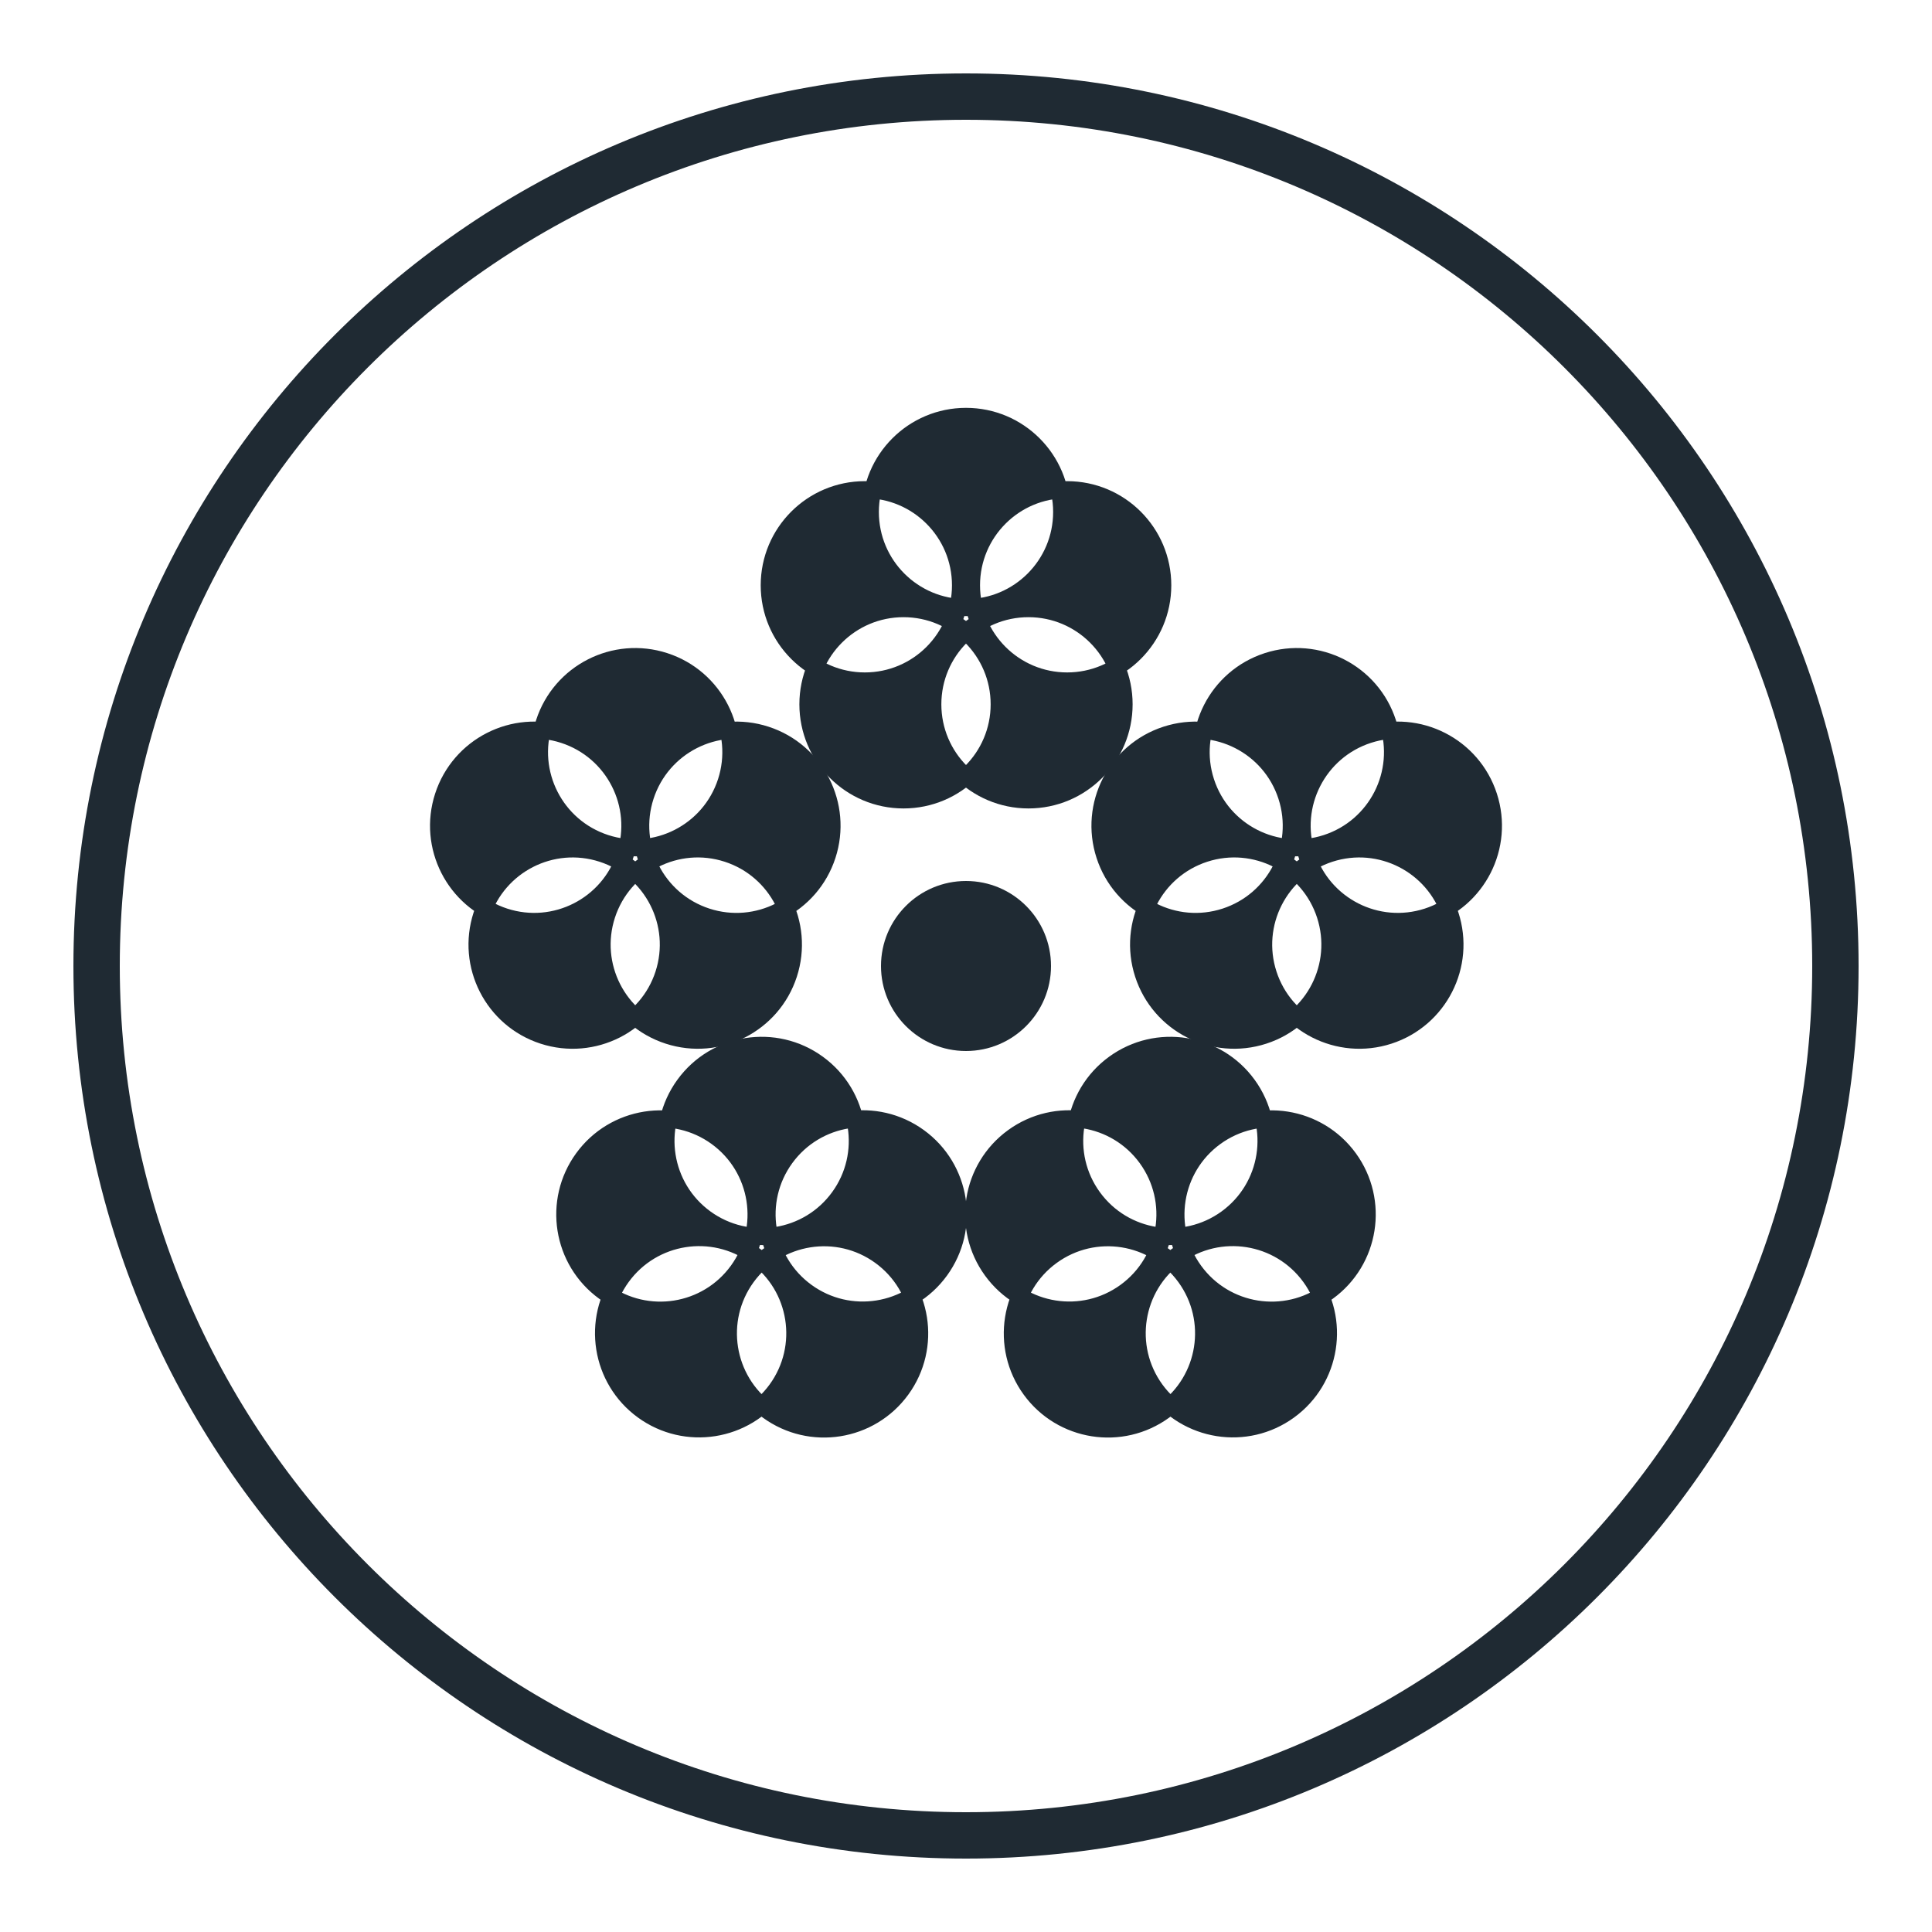
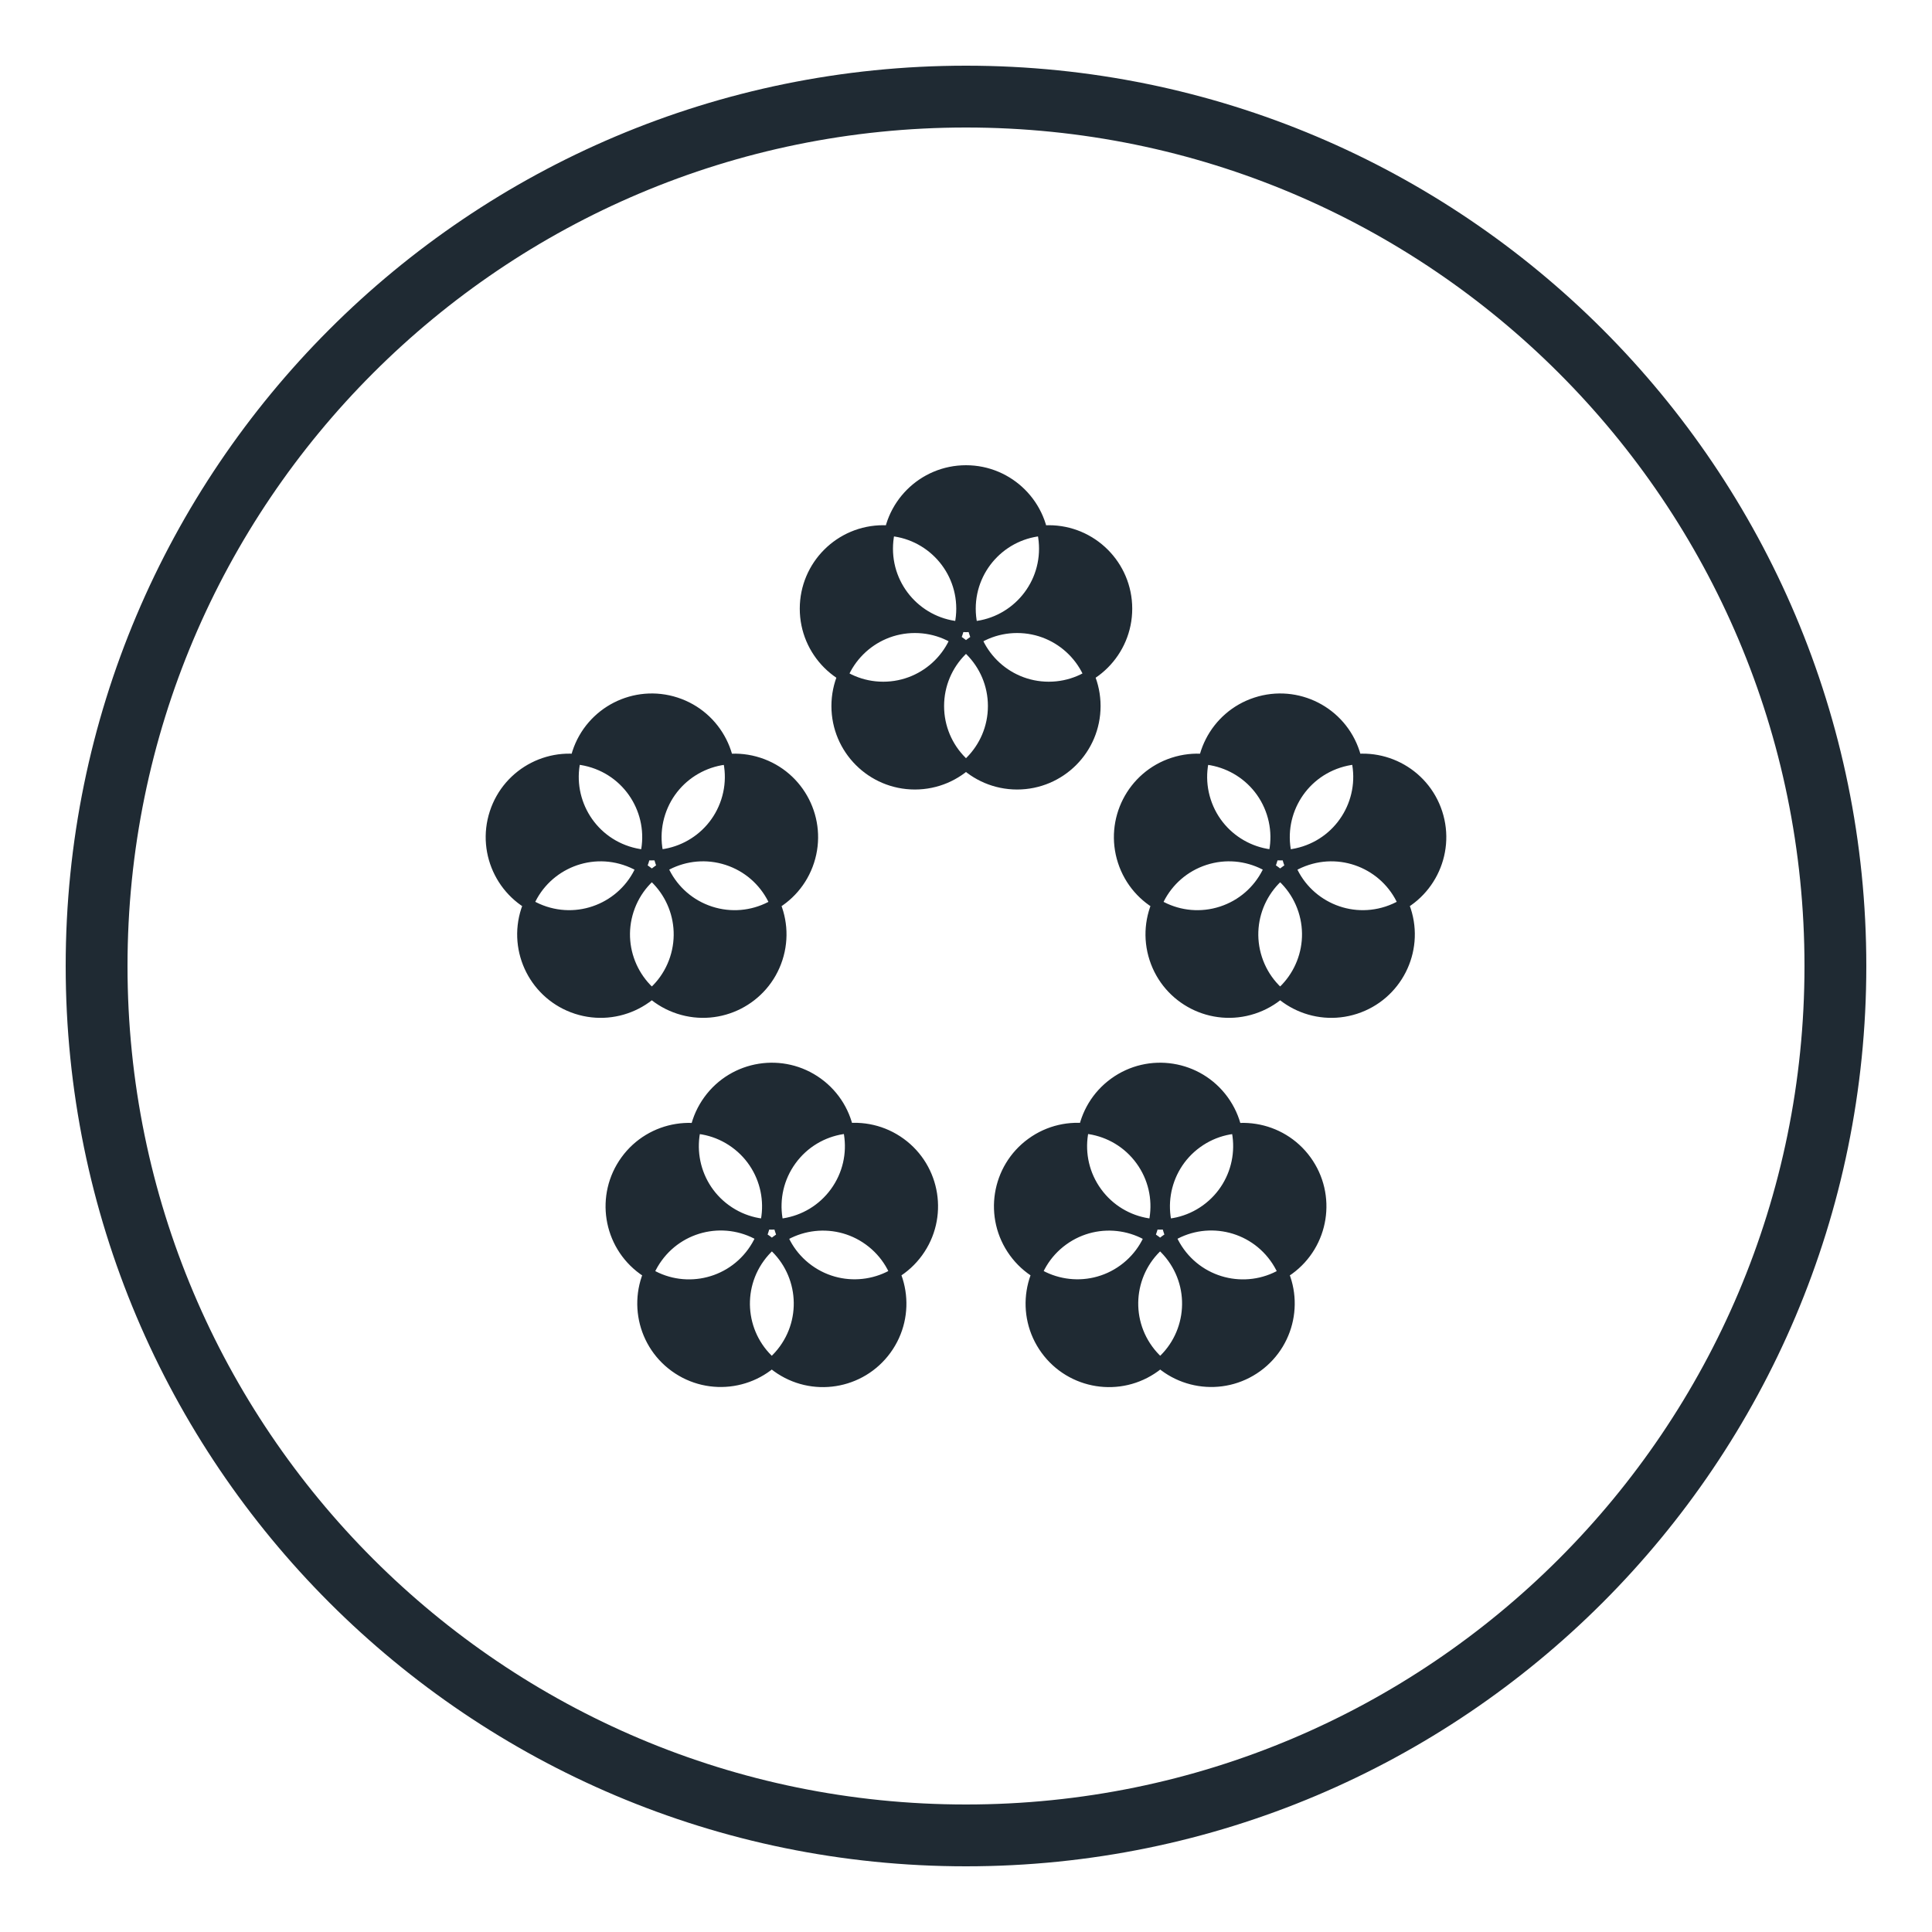
<svg xmlns="http://www.w3.org/2000/svg" viewBox="0 0 100 100" width="100" height="100">
-   <g fill="#1f2a33" stroke="#1f2a33" stroke-width="0.8">
-     <circle cx="50" cy="50" r="45" fill="none" stroke-width="2.4" />
-     <path transform="translate(50 32) rotate(0) scale(1.1)" d="M4.5 -5 A4.5 4.5 0 1 1 -4.5 -5 A4.5 4.5 0 1 1 4.5 -5 Z M9.26 -1.55 A4.5 4.5 0 1 1 0.26 -1.55 A4.5 4.5 0 1 1 9.26 -1.55 Z M7.44 4.05 A4.5 4.5 0 1 1 -1.56 4.05 A4.5 4.5 0 1 1 7.44 4.05 Z M1.56 4.05 A4.5 4.5 0 1 1 -7.44 4.05 A4.5 4.5 0 1 1 1.56 4.05 Z M-0.26 -1.55 A4.5 4.5 0 1 1 -9.26 -1.55 A4.5 4.5 0 1 1 -0.26 -1.55 Z" fill-rule="evenodd" />
-     <path transform="translate(67.12 44.44) rotate(72) scale(1.1)" d="M4.5 -5 A4.5 4.5 0 1 1 -4.5 -5 A4.5 4.5 0 1 1 4.5 -5 Z M9.26 -1.55 A4.5 4.5 0 1 1 0.26 -1.55 A4.5 4.5 0 1 1 9.26 -1.55 Z M7.44 4.05 A4.5 4.5 0 1 1 -1.56 4.05 A4.5 4.5 0 1 1 7.44 4.05 Z M1.56 4.05 A4.5 4.5 0 1 1 -7.44 4.05 A4.5 4.5 0 1 1 1.56 4.05 Z M-0.26 -1.55 A4.5 4.5 0 1 1 -9.26 -1.55 A4.5 4.5 0 1 1 -0.26 -1.55 Z" fill-rule="evenodd" />
-     <path transform="translate(60.58 64.56) rotate(144) scale(1.1)" d="M4.5 -5 A4.5 4.5 0 1 1 -4.5 -5 A4.5 4.5 0 1 1 4.5 -5 Z M9.26 -1.55 A4.5 4.5 0 1 1 0.26 -1.55 A4.5 4.5 0 1 1 9.26 -1.55 Z M7.44 4.05 A4.5 4.5 0 1 1 -1.56 4.05 A4.5 4.5 0 1 1 7.44 4.05 Z M1.56 4.05 A4.5 4.5 0 1 1 -7.44 4.05 A4.5 4.5 0 1 1 1.56 4.05 Z M-0.26 -1.55 A4.5 4.5 0 1 1 -9.26 -1.55 A4.5 4.5 0 1 1 -0.26 -1.55 Z" fill-rule="evenodd" />
-     <path transform="translate(39.42 64.56) rotate(216) scale(1.1)" d="M4.5 -5 A4.5 4.5 0 1 1 -4.5 -5 A4.5 4.5 0 1 1 4.5 -5 Z M9.26 -1.55 A4.5 4.5 0 1 1 0.26 -1.55 A4.5 4.5 0 1 1 9.26 -1.55 Z M7.44 4.05 A4.5 4.5 0 1 1 -1.56 4.05 A4.5 4.5 0 1 1 7.44 4.05 Z M1.56 4.05 A4.5 4.5 0 1 1 -7.44 4.05 A4.5 4.5 0 1 1 1.56 4.05 Z M-0.26 -1.55 A4.5 4.5 0 1 1 -9.26 -1.55 A4.5 4.5 0 1 1 -0.26 -1.55 Z" fill-rule="evenodd" />
-     <path transform="translate(32.88 44.44) rotate(288) scale(1.1)" d="M4.5 -5 A4.5 4.5 0 1 1 -4.5 -5 A4.5 4.5 0 1 1 4.5 -5 Z M9.26 -1.55 A4.5 4.5 0 1 1 0.26 -1.55 A4.5 4.5 0 1 1 9.26 -1.55 Z M7.44 4.05 A4.5 4.5 0 1 1 -1.56 4.05 A4.5 4.5 0 1 1 7.44 4.05 Z M1.56 4.05 A4.5 4.5 0 1 1 -7.44 4.05 A4.5 4.5 0 1 1 1.56 4.05 Z M-0.26 -1.55 A4.5 4.5 0 1 1 -9.26 -1.55 A4.5 4.5 0 1 1 -0.26 -1.55 Z" fill-rule="evenodd" />
-     <circle cx="50" cy="50" r="4" />
+   <g fill="#1f2a33" stroke="#1f2a33">
+     <circle cx="50" cy="50" r="45" fill="none" stroke-width="3.2" />
+   </g>
+   <g fill="#1f2a33" stroke="#1f2a33" stroke-width="0.6">
+     <path transform="translate(50 32.9) rotate(0) scale(0.9)" d="M4.5 -5 A4.5 4.5 0 1 1 -4.5 -5 A4.5 4.5 0 1 1 4.5 -5 Z M9.26 -1.55 A4.5 4.5 0 1 1 0.26 -1.55 A4.5 4.5 0 1 1 9.26 -1.55 Z M7.44 4.05 A4.5 4.5 0 1 1 -1.56 4.05 A4.5 4.5 0 1 1 7.44 4.05 Z M1.56 4.05 A4.5 4.5 0 1 1 -7.44 4.05 A4.5 4.5 0 1 1 1.56 4.05 Z M-0.26 -1.55 A4.5 4.5 0 1 1 -9.26 -1.55 A4.5 4.5 0 1 1 -0.26 -1.55 Z" fill-rule="evenodd" />
+     <path transform="translate(66.26 44.72) rotate(72) scale(0.9)" d="M4.5 -5 A4.5 4.5 0 1 1 -4.5 -5 A4.5 4.5 0 1 1 4.5 -5 Z M9.26 -1.55 A4.5 4.5 0 1 1 0.26 -1.55 A4.5 4.5 0 1 1 9.26 -1.55 Z M7.44 4.05 A4.5 4.5 0 1 1 -1.56 4.05 A4.5 4.5 0 1 1 7.44 4.05 Z M1.56 4.05 A4.5 4.5 0 1 1 -7.44 4.05 A4.5 4.5 0 1 1 1.56 4.05 Z M-0.26 -1.55 A4.5 4.5 0 1 1 -9.26 -1.55 A4.5 4.5 0 1 1 -0.26 -1.55 Z" fill-rule="evenodd" />
+     <path transform="translate(60.05 63.83) rotate(144) scale(0.9)" d="M4.5 -5 A4.5 4.5 0 1 1 -4.5 -5 A4.5 4.5 0 1 1 4.5 -5 Z M9.26 -1.55 A4.5 4.5 0 1 1 0.26 -1.55 A4.5 4.5 0 1 1 9.26 -1.55 Z M7.44 4.05 A4.5 4.5 0 1 1 -1.56 4.05 A4.5 4.5 0 1 1 7.44 4.05 Z M1.56 4.05 A4.5 4.5 0 1 1 -7.44 4.05 A4.5 4.5 0 1 1 1.56 4.05 Z M-0.26 -1.55 A4.5 4.5 0 1 1 -9.26 -1.55 A4.5 4.5 0 1 1 -0.26 -1.55 Z" fill-rule="evenodd" />
+     <path transform="translate(39.95 63.83) rotate(216) scale(0.9)" d="M4.5 -5 A4.5 4.5 0 1 1 -4.5 -5 A4.5 4.5 0 1 1 4.5 -5 Z M9.26 -1.55 A4.5 4.5 0 1 1 0.26 -1.55 A4.5 4.5 0 1 1 9.26 -1.55 Z M7.44 4.05 A4.5 4.5 0 1 1 -1.56 4.05 A4.5 4.5 0 1 1 7.44 4.05 Z M1.56 4.05 A4.5 4.5 0 1 1 -7.44 4.05 A4.5 4.5 0 1 1 1.56 4.05 Z M-0.26 -1.55 A4.5 4.5 0 1 1 -9.26 -1.55 A4.5 4.5 0 1 1 -0.26 -1.55 Z" fill-rule="evenodd" />
+     <path transform="translate(33.74 44.72) rotate(288) scale(0.9)" d="M4.5 -5 A4.5 4.5 0 1 1 -4.5 -5 A4.5 4.5 0 1 1 4.5 -5 Z M9.26 -1.55 A4.5 4.5 0 1 1 0.26 -1.55 A4.5 4.5 0 1 1 9.26 -1.55 Z M7.44 4.05 A4.5 4.5 0 1 1 -1.56 4.05 A4.5 4.5 0 1 1 7.44 4.05 Z M1.56 4.05 A4.5 4.5 0 1 1 -7.44 4.05 A4.5 4.5 0 1 1 1.56 4.05 Z M-0.26 -1.55 A4.5 4.5 0 1 1 -9.26 -1.55 A4.5 4.5 0 1 1 -0.26 -1.55 Z" fill-rule="evenodd" />
  </g>
</svg>
